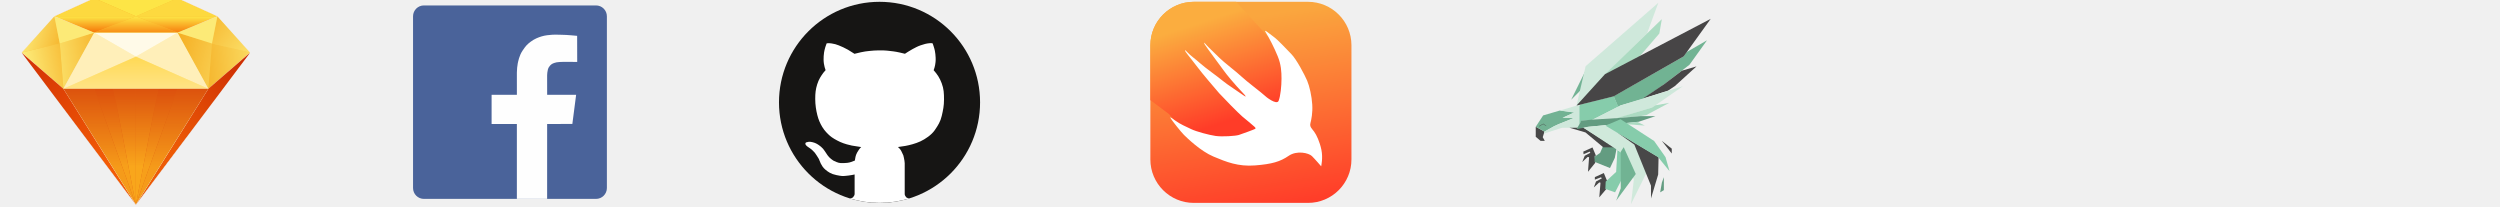
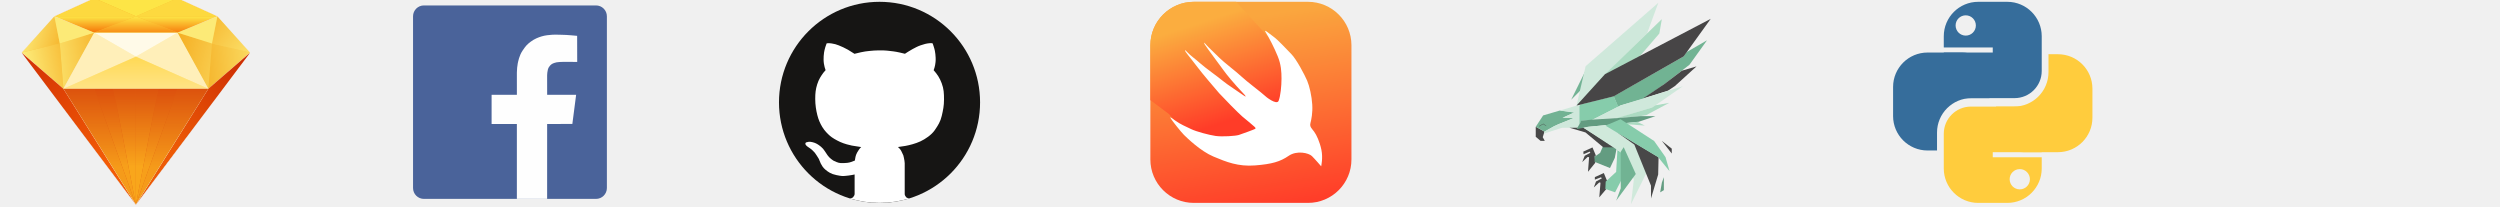
<svg xmlns="http://www.w3.org/2000/svg" width="1380px" height="114px" viewBox="0 0 1380 114" version="1.1">
  <defs>
    <linearGradient x1="50%" y1="227.264%" x2="50%" y2="0%" id="linearGradient-1">
      <stop stop-color="#BAB6B6" offset="0%" />
      <stop stop-color="#362C2C" offset="100%" />
    </linearGradient>
    <linearGradient x1="134.574%" y1="50%" x2="-9.55%" y2="19.28%" id="linearGradient-2">
      <stop stop-color="#CAC8C8" offset="0%" />
      <stop stop-color="#5A4F4F" offset="100%" />
    </linearGradient>
    <linearGradient x1="110.992%" y1="58.427%" x2="-17.392%" y2="30.12%" id="linearGradient-3">
      <stop stop-color="#E9E9E9" offset="0%" />
      <stop stop-color="#705454" offset="100%" />
    </linearGradient>
    <linearGradient x1="100%" y1="50%" x2="-14.812%" y2="76.896%" id="linearGradient-4">
      <stop stop-color="#D4CECE" offset="0%" />
      <stop stop-color="#554343" offset="100%" />
    </linearGradient>
    <linearGradient x1="214.156%" y1="94.552%" x2="0%" y2="7.921%" id="linearGradient-5">
      <stop stop-color="#CAC8C8" offset="0%" />
      <stop stop-color="#473D3D" offset="100%" />
    </linearGradient>
    <linearGradient x1="191.651%" y1="25.015%" x2="-45.546%" y2="50%" id="linearGradient-6">
      <stop stop-color="#E9E9E9" offset="0%" />
      <stop stop-color="#393232" offset="100%" />
    </linearGradient>
    <linearGradient x1="130.642%" y1="116.549%" x2="-19.066%" y2="20.993%" id="linearGradient-7">
      <stop stop-color="#D4CECE" offset="0%" />
      <stop stop-color="#625353" offset="100%" />
    </linearGradient>
    <linearGradient x1="50%" y1="0%" x2="50%" y2="100%" id="linearGradient-8">
      <stop stop-color="#D5D4D4" offset="0%" />
      <stop stop-color="#2C2727" offset="100%" />
    </linearGradient>
    <linearGradient x1="50%" y1="0%" x2="50%" y2="100%" id="linearGradient-9">
      <stop stop-color="#D5D4D4" offset="0%" />
      <stop stop-color="#1C1616" offset="100%" />
    </linearGradient>
    <linearGradient x1="50%" y1="0%" x2="50%" y2="100%" id="linearGradient-10">
      <stop stop-color="#DBD8D8" offset="0%" />
      <stop stop-color="#4D3F3F" offset="100%" />
    </linearGradient>
    <linearGradient x1="0%" y1="67.889%" x2="0%" y2="-28.647%" id="linearGradient-11">
      <stop stop-color="#DAD9D9" offset="0%" />
      <stop stop-color="#514949" offset="100%" />
    </linearGradient>
    <linearGradient x1="0%" y1="66.321%" x2="0%" y2="-27.664%" id="linearGradient-12">
      <stop stop-color="#E0DFDF" offset="0%" />
      <stop stop-color="#4C4141" offset="100%" />
    </linearGradient>
    <linearGradient x1="0%" y1="67.543%" x2="0%" y2="-27.437%" id="linearGradient-13">
      <stop stop-color="#E9E9E9" offset="0%" />
      <stop stop-color="#4C4545" offset="100%" />
    </linearGradient>
    <linearGradient x1="100%" y1="0%" x2="26.901%" y2="74.186%" id="linearGradient-14">
      <stop stop-color="#7A6969" offset="0%" />
      <stop stop-color="#DCC9C9" offset="100%" />
    </linearGradient>
    <linearGradient x1="34.146%" y1="63.532%" x2="100%" y2="0%" id="linearGradient-15">
      <stop stop-color="#CAC6C6" offset="0%" />
      <stop stop-color="#655B5B" offset="100%" />
    </linearGradient>
    <linearGradient x1="66.575%" y1="5.001%" x2="81.452%" y2="98.325%" id="linearGradient-16">
      <stop stop-color="#FAA63E" offset="0%" />
      <stop stop-color="#FF3D29" offset="100%" />
    </linearGradient>
    <linearGradient x1="35.075%" y1="16.017%" x2="57.687%" y2="87.81%" id="linearGradient-17">
      <stop stop-color="#FBAD3F" offset="0%" />
      <stop stop-color="#FF3C28" offset="100%" />
    </linearGradient>
  </defs>
  <g id="All" stroke="none" stroke-width="1" fill="none" fill-rule="evenodd">
    <g id="All_logo">
      <g id="sketch" transform="translate(12, -1)">
        <g id="layer-1">
          <polygon id="Rectangle-1" fill="#FFE898" points="40 19 86 19 103 50 23 50" />
          <polygon id="Rectangle-2" fill="#F8CA4A" points="18 10 40 19 23 50 0 30" />
          <polygon id="Rectangle-2-Copy" fill="#F8CA4A" transform="translate(106, 30) scale(-1, 1) translate(-106, -30) " points="104 10 126 19 109 50 86 30" />
          <polygon id="Polygon-1" fill="#FAB32A" points="86 8.8817842e-16 108 10 86 19 40 19 18 10 40 8.8817842e-16" />
          <polygon id="Polygon-2" fill="#D33A04" points="0 30.159 23 50 63 114" />
          <polygon id="Polygon-2-Copy" fill="#D33A04" transform="translate(94.5, 72.07952) scale(-1, 1) translate(-94.5, -72.07952) " points="63 30.159 86 50 126 114" />
          <polygon id="Polygon-2-Copy-2" fill="#DE5B0F" transform="translate(63.006, 82) scale(-1, 1) translate(-63.006, -82) " points="23.012 50 103 50 63.012 114" />
        </g>
        <g id="layer-2" style="mix-blend-mode: overlay;">
          <g id="A" transform="translate(23, 19)">
            <polygon id="Polygon-5" fill="#ABA8A8" points="17 0 40 13.27 0 31" />
            <polygon id="Polygon-5-Copy" fill="#ABA8A8" transform="translate(60, 15.5) scale(-1, 1) translate(-60, -15.5) " points="57 0 80 13.27 40 31" />
            <polygon id="Polygon-5-Copy-2" fill="#E2E2E2" transform="translate(40, 6.634863) scale(-1, 1) translate(-40, -6.634863) " points="63 0 40 13.27 17 0" />
            <polygon id="Polygon-5-Copy-3" fill="url(#linearGradient-1)" transform="translate(40, 22.13486) scale(-1, 1) translate(-40, -22.13486) " points="80 31 40 13.27 0 31" />
          </g>
          <g id="B" transform="translate(0, 10)">
            <polygon id="Polygon-5-Copy-4" fill="url(#linearGradient-2)" transform="translate(30.5, 24.5) scale(-1, 1) translate(-30.5, -24.5) " points="38 40 21 9 40 15" />
            <polygon id="Polygon-5-Copy-5" fill="url(#linearGradient-3)" transform="translate(11.5, 27.5) scale(-1, 1) translate(-11.5, -27.5) " points="0 40 23 20 2 15" />
            <polygon id="Polygon-5-Copy-6" fill="url(#linearGradient-4)" transform="translate(10.5, 10) scale(-1, 1) translate(-10.5, -10) " points="3 0 21 20 2.22044605e-16 15" />
            <polygon id="Polygon-5-Copy-7" fill="#CDCDCD" transform="translate(29, 7.5) scale(-1, 1) translate(-29, -7.5) " points="40 0 18 9 37 15" />
          </g>
          <g id="C" transform="translate(106, 30) scale(-1, 1) translate(-106, -30) translate(86, 10)">
            <polygon id="Polygon-5-Copy-4" fill="url(#linearGradient-5)" transform="translate(30.5, 24.5) scale(-1, 1) translate(-30.5, -24.5) " points="38 40 21 9 40 15" />
            <polygon id="Polygon-5-Copy-5" fill="url(#linearGradient-6)" transform="translate(11.5, 27.5) scale(-1, 1) translate(-11.5, -27.5) " points="0 40 23 20 2 15" />
            <polygon id="Polygon-5-Copy-6" fill="url(#linearGradient-7)" transform="translate(10.5, 10) scale(-1, 1) translate(-10.5, -10) " points="3 0 21 20 2.22044605e-16 15" />
            <polygon id="Polygon-5-Copy-7" fill="#CDCDCD" transform="translate(29, 7.5) scale(-1, 1) translate(-29, -7.5) " points="40 0 18 9 37 15" />
          </g>
          <g id="D" transform="translate(18, 0)">
            <polygon id="Polygon-5-Copy-8" fill="url(#linearGradient-8)" transform="translate(67.5, 14.5) scale(-1, 1) translate(-67.5, -14.5) " points="90 10 67 19 45 10" />
            <polygon id="Polygon-5-Copy-9" fill="#C1C0C0" transform="translate(67.5, 5) scale(-1, 1) translate(-67.5, -5) " points="90 10 67 0 45 10" />
            <polygon id="Polygon-5-Copy-10" fill="#D4D4D4" transform="translate(45, 5) scale(-1, 1) translate(-45, -5) " points="45 10 22 -1.11022302e-16 68 -1.11022302e-16" />
            <polygon id="Polygon-5-Copy-11" fill="#C1C0C0" transform="translate(22.5, 5) scale(-1, 1) translate(-22.5, -5) " points="2.84217095e-14 10 45 10 23 -1.11022302e-16" />
            <polygon id="Polygon-5-Copy-12" fill="url(#linearGradient-9)" transform="translate(22.5, 14.5) scale(-1, 1) translate(-22.5, -14.5) " points="2.84217095e-14 10 45 10 23 19" />
            <polygon id="Polygon-5-Copy-13" fill="url(#linearGradient-10)" transform="translate(45, 14.5) scale(-1, 1) translate(-45, -14.5) " points="45 10 22 19 68 19" />
          </g>
          <g id="E" transform="translate(23, 50)">
            <polygon id="Polygon-5-Copy-14" fill="url(#linearGradient-11)" transform="translate(20, 32) scale(-1, 1) translate(-20, -32) " points="-2.84217094e-14 64 23 0 40 0" />
            <polygon id="Polygon-5-Copy-15" fill="url(#linearGradient-12)" transform="translate(28.5, 32) scale(-1, 1) translate(-28.5, -32) " points="17 64 40 0 29.391 0" />
            <polygon id="Polygon-5-Copy-16" fill="url(#linearGradient-13)" transform="translate(33.80442, 32) scale(-1, 1) translate(-33.80442, -32) " points="27.609 64 27.609 0 40 0" />
            <polygon id="Polygon-5-Copy-19" fill="url(#linearGradient-11)" points="40 64 63 0 80 0" />
            <polygon id="Polygon-5-Copy-18" fill="url(#linearGradient-12)" points="40 64 63 0 52.391 0" />
            <polygon id="Polygon-5-Copy-17" fill="url(#linearGradient-13)" points="40 64 40 0 52.391 0" />
          </g>
          <g id="F" transform="translate(0, 30)">
            <polygon id="Polygon-5-Copy-20" fill="url(#linearGradient-14)" transform="translate(31.5, 42) scale(-1, 1) translate(-31.5, -42) " points="-2.84217094e-14 84 63 0 40 20" />
            <polygon id="Polygon-5-Copy-21" fill="url(#linearGradient-15)" points="63 84 126 0 103 20" />
          </g>
        </g>
      </g>
      <g id="facebook" transform="translate(228, 3)">
        <rect id="Rectangle-4" fill="#4A639A" x="0" y="0" width="107" height="106.79" rx="6" />
        <polygon id="Path-1" fill="#FEFEFE" points="57.313 106.783 57.31 65.444 43.366 65.44 43.364 49.327 57.312 49.326 90.024 49.329 87.938 65.416 74.021 65.445 74.014 106.762" />
        <path d="M74.031,50.333 L74.012,38.977 C74.012,38.977 73.97,35.553 75.027,34.002 C76.083,32.451 76.943,32.097 78.026,31.728 C79.11,31.36 79.318,31.378 81.035,31.216 C82.752,31.053 90.617,31.201 90.617,31.201 L90.579,16.788 C90.579,16.788 84.998,16.201 82.024,16.201 C79.05,16.201 78.924,16.048 77.009,16.162 C75.094,16.276 72.876,16.515 71.023,17.073 C69.17,17.631 67.041,18.453 65.009,19.975 C62.977,21.497 62.282,22.217 60.425,24.99 C58.567,27.764 58.041,30.961 57.795,32.011 C57.55,33.062 57.315,35.611 57.315,37.02 C57.315,38.429 57.319,50.313 57.319,50.313 L74.031,50.333 Z" id="Path-2" fill="#FEFEFE" />
      </g>
      <g id="github" transform="translate(430, 1)">
        <path d="M55.5,111 C86.152,111 111,86.152 111,55.5 C111,24.848 86.152,0 55.5,0 C24.848,0 0,24.848 0,55.5 C0,86.152 24.848,111 55.5,111 Z" id="Oval-1" fill="#161514" />
        <path d="M38.974,108.498 C40.183,108.491 40.768,108.013 40.937,107.807 C41.39,107.25 41.75,106.68 41.75,106.018 L41.75,95.304 C40.98,95.489 39.828,95.718 38.231,95.918 C34.868,96.34 34.584,96.211 31.637,95.635 C28.69,95.059 27.097,93.864 25.676,92.698 C24.255,91.531 23.618,90.298 23.073,89.284 C22.528,88.271 22.216,87.01 21.84,86.451 C21.464,85.893 20.221,83.801 19.768,83.304 C19.315,82.806 18.074,81.469 17.215,80.936 C16.356,80.404 15.07,79.497 14.82,79.02 C14.57,78.543 14.488,78.543 14.596,78.064 C14.704,77.585 15.287,77.452 16.37,77.284 C17.452,77.116 19.669,77.658 20.98,78.439 C22.292,79.22 24.165,80.54 25.306,82.449 C26.447,84.357 27.322,85.373 27.696,85.776 C28.07,86.179 29.279,87.235 29.946,87.608 C30.612,87.98 32.782,89.022 34.115,89.022 C35.448,89.022 35.988,89.068 37.646,88.899 C39.304,88.731 40.476,88.152 41.631,87.717 C41.713,87.687 41.796,87.656 41.881,87.627 C41.952,87.044 42.044,86.485 42.141,86.075 C42.347,85.205 42.386,84.126 44.152,81.573 C44.564,80.976 44.979,80.526 45.394,80.181 C45.074,80.132 41.298,79.555 40.251,79.363 C39.158,79.161 36.065,78.42 33.748,77.35 C31.431,76.28 29.336,75.026 28.134,73.977 C26.932,72.928 25.155,71.189 23.897,69.091 C22.64,66.993 21.806,65.064 21.153,62.488 C20.5,59.912 20.007,56.89 20.007,53.609 C20.007,50.328 20.24,48.327 21.09,45.556 C21.94,42.785 23.318,40.744 24.56,39.084 C24.943,38.574 25.348,38.117 25.726,37.729 C25.726,37.729 25.725,37.728 25.725,37.727 C25.567,37.294 25.456,36.983 25.197,36.057 C24.937,35.131 24.622,33.426 24.622,31.985 C24.622,30.545 24.655,29.508 24.88,27.973 C24.99,27.228 25.259,26.045 25.575,25.008 C25.911,23.907 26.29,22.972 26.29,22.972 L26.504,22.914 C26.504,22.914 26.966,22.82 27.697,22.836 C28.08,22.844 28.537,22.911 29.041,22.975 C30.509,23.16 31.733,23.553 32.963,24.029 C34.193,24.504 36.738,25.645 38.059,26.442 C39.381,27.239 41.633,28.676 41.633,28.676 L41.619,28.716 C43.185,28.299 47.021,27.339 49.806,27.14 C53.385,26.883 51.406,26.889 55.04,26.807 C58.674,26.725 60.905,27.08 63.117,27.351 C65.319,27.62 67.992,28.307 69.53,28.679 C69.779,28.513 72.291,26.847 73.701,26.115 C75.186,25.344 76.343,24.654 78.157,24.019 C79.97,23.384 81.383,23.01 82.978,22.854 C84.573,22.698 84.836,22.991 84.836,22.991 C84.836,22.991 85.768,25.589 86.038,26.988 C86.309,28.386 86.381,29.265 86.481,30.915 C86.58,32.565 86.312,34.225 86.175,34.966 C86.038,35.707 85.625,37.208 85.388,37.694 C85.382,37.706 85.372,37.719 85.357,37.734 C85.371,37.75 85.385,37.766 85.399,37.782 C87.413,40.062 88.669,41.921 89.826,44.984 C90.983,48.048 91.097,50.535 91.097,53.977 C91.097,57.419 90.565,59.893 89.839,63.006 C89.113,66.119 87.803,68.223 85.987,70.853 C84.17,73.484 80.756,75.784 78.042,77.044 C75.328,78.305 71.998,79.132 69.852,79.528 C68.728,79.735 67.266,79.95 65.684,80.157 C66.454,80.801 67.142,81.601 67.603,82.569 C68.865,85.218 68.618,84.493 68.95,86.075 C69.227,87.391 69.355,88.185 69.39,89 L69.4,89 L69.4,106.018 C69.4,106.691 69.593,107.026 70.151,107.807 C70.34,108.072 71.08,108.446 72.041,108.493 C66.817,110.122 61.261,111 55.5,111 C49.745,111 44.194,110.124 38.974,108.498 Z" id="Combined-Shape" fill="#FFFFFF" />
      </g>
      <g id="swift" transform="translate(635, 1)">
        <rect id="Rectangle-6" fill="url(#linearGradient-16)" x="0" y="0" width="111" height="111" rx="24" />
        <path d="M0,54.276 L10.371,62.034 C16.775,70.142 26.77,75.422 38,75.422 C43.308,75.422 50.493,74.38 55,72.326 C58.7,70.64 61.987,67.838 64.843,65.065 C71.176,58.912 73,50.389 73,41 C73,33.199 70.295,26.011 65.747,20.274 L65.81,20.201 L47.337,5.32907052e-15 L24,0 C10.744,0 0,10.745 0,24 L0,54.276 Z" id="Combined-Shape" fill="url(#linearGradient-17)" />
        <path d="M94.287,90.796 C94.287,90.796 95.347,86.187 94.421,81.722 C93.495,77.256 91.749,73.536 90.425,71.709 C89.102,69.883 87.835,69.044 88.361,66.955 C88.888,64.865 89.639,61.393 89.364,56.719 C89.09,52.045 87.838,46.563 86.557,43.55 C85.276,40.537 80.729,31.773 77.745,28.772 C74.76,25.77 70.456,20.994 67.898,19.193 C65.339,17.392 62.043,14.29 63.853,17.16 C65.663,20.03 68.35,25.288 70.268,29.975 C72.187,34.661 72.393,38.509 72.393,42.454 C72.393,46.4 71.833,52.201 70.78,54.682 C69.728,57.164 63.689,52.452 62.806,51.506 C61.922,50.56 52.975,43.82 50.325,41.284 C47.674,38.748 40.362,33.208 38.192,30.99 C36.022,28.772 31.819,24.906 31.001,23.897 C30.184,22.887 28.886,21.673 30.112,23.668 C31.339,25.663 38.962,35.745 40.517,37.958 C42.072,40.171 46.649,45.574 47.813,46.783 C48.976,47.993 51.384,50.632 51.924,51.215 C52.464,51.797 53.336,53.079 51.216,51.506 C49.096,49.933 42.204,45.539 39.953,43.609 C37.703,41.68 30.116,36.316 27.615,34.029 C25.114,31.742 22.039,29.649 20.497,27.905 C18.955,26.161 18.812,26.588 19.512,27.68 C20.212,28.772 25.379,35.074 26.612,36.824 C27.846,38.575 36.091,48.33 37.946,50.415 C39.8,52.5 48.856,61.733 50.729,63.288 C52.602,64.843 56.457,68.001 57.41,68.906 C58.363,69.812 58.116,69.905 57.763,70.171 C57.41,70.436 50.566,72.953 48.814,73.509 C47.063,74.065 39.686,74.577 36.007,74.043 C32.328,73.509 25.343,71.633 22.534,70.27 C19.725,68.906 16.474,67.594 13.556,65.441 C10.637,63.288 10.774,63.535 11.327,64.488 C11.88,65.441 16.831,71.773 18.543,73.457 C20.256,75.141 27.709,82.438 34.828,85.415 C41.947,88.392 48.42,91.045 57.79,90.311 C67.16,89.578 71.711,88.208 76.32,85.034 C80.93,81.859 87.462,83.455 89.19,85.164 C90.918,86.873 94.287,90.796 94.287,90.796 Z" id="Path-7" fill="#FFFFFF" />
      </g>
      <g id="phalcon" transform="translate(847, 1)">
        <polygon id="Polygon-31-Copy-2" fill="#73B395" points="35.141 39.187 54.115 20.681 60.368 11.792 29.056 36.275 20.281 54.064" />
        <polygon id="Polygon-31-Copy-3" fill="#CFE8DB" points="39.096 39.986 58.537 20.991 62.222 17.388 68.402 0.529 28.268 35.527 23.224 57.275" />
        <polygon id="Polygon-31-Copy" fill="#ACDBC2" points="38.974 39.93 70.335 9.565 68.957 17.494 58.322 29.877 23.224 57.275" />
        <polygon id="Polygon-31-Copy-4" fill="#71B393" points="47.689 57.136 59.903 53.587 71.972 45.277 85.614 34.714 95.266 21.249 84.102 27.691 82.289 30.183 43.721 52.14 46.157 57.96" />
        <polygon id="Polygon-31-Copy-5" fill="#474546" points="73.749 49.028 77.528 46.509 89.483 35.636 81.42 38.02 71.735 45.386 59.761 53.44" />
        <polygon id="Polygon-37" fill="#474747" points="0.727 68.97 5.545 71.637 4.596 74.721 5.727 76.768 3.401 76.768 0.727 74.495" />
        <polygon id="Polygon-37-Copy" fill="#72B293" points="0.727 68.97 5.545 71.637 11.051 68.572 13.459 67.496 22.025 64.016 15.569 64.016 22.025 61.08 14.006 60.016 4.803 62.72" />
        <polygon id="Polygon-37-Copy-2" fill="#CFE8DB" points="5.246 72.745 5.545 71.637 11.051 68.572 13.459 67.496 22.025 64.016 15.569 64.016 22.025 61.08 14.011 60.024 25.267 56.716 24.826 57.635 24.826 67.496 23.693 69.551 15.215 69.551" />
        <polygon id="Polygon-37-Copy-3" fill="#86CCAB" points="26.096 65.61 31.884 65.214 46.31 57.876 43.788 52.105 25.267 56.716 24.826 57.635 24.826 67.496" />
        <polygon id="Polygon-41" fill="#CFE8DB" points="47.465 57.218 81.937 46.604 65.122 58.314 46.156 64.14 31.822 65.18" />
        <polygon id="Polygon-43" fill="#ACDBC2" points="66.822 57.111 74.356 55.782 61.701 62.573 57.482 63.262 45.191 64.271 64.967 58.344" />
        <polygon id="Polygon-55" fill="#474747" points="29.41 85.631 26.382 88.45 27.761 84.995 30.857 83.342 30.532 82.675 27.111 84.128 26.993 82.675 32.049 80.383 33.986 84.995 33.286 84.995 33.563 88.88 29.571 93.837 30.185 85.777" />
        <polygon id="Polygon-46-Copy" fill="#639C81" points="45.344 81.044 44.506 79.891 37.79 79.891 36.254 83.412 33.22 85.473 33.22 88.351 41.709 91.767 44.374 86.137" />
        <polygon id="Polygon-44" fill="#474747" points="27.075 69.51 44.209 80.328 38.031 80.328 28.175 72.107 19.336 69.51" />
        <polygon id="Polygon-41-Copy" fill="#639C81" points="23.296 70.282 29.619 69.029 57.625 66.197 66.789 63.121 58.415 63.121 56.3 63.315 46.156 64.14 32.292 65.003 25.908 65.574" />
        <polygon id="Polygon-52" fill="#474546" points="70.361 76.795 75.812 81.042 75.812 83.742" />
        <polygon id="Polygon-52-Copy" fill="#639C81" points="71.453 96.797 70.367 99.767 69.409 105.178 71.453 103.95" />
        <polygon id="Polygon-54" fill="#474747" points="33.361 96.761 38.303 94.51 41.212 101.511 35.801 107.948 36.481 99.844 35.801 99.698 32.779 102.473 33.997 99.188 37.219 97.457 36.772 96.854 33.361 98.167" />
        <polygon id="Polygon-48" fill="#86CCAB" points="45.811 81.827 53.791 87.13 44.525 105.169 39.145 103.284 39.344 99.244 45.113 93.874" />
        <polygon id="Polygon-44-Copy" fill="#D0E9DB" points="27.075 69.51 47.636 83.019 54.886 98.013 53.318 111.668 63.289 91.506 55.113 78.785 40.167 67.976 29.359 69.017" />
        <polygon id="Polygon-48-Copy" fill="#71B393" points="49.287 80.243 55.953 95.051 45.113 109.777 47.648 102.965 47.648 82.785" />
        <polygon id="Polygon-50" fill="#ACDBC2" points="56.793 66.272 60.935 68.306 46.489 67.289" />
        <polygon id="Polygon-51" fill="#484848" points="55.172 78.864 45.49 71.939 68.529 85.803 68.314 95.331 64.348 108.549 64.348 101.48" />
        <polygon id="Polygon-52" fill="#86CCAB" points="47.557 64.818 66.087 76.83 72.37 85.751 74.585 93.498 68.274 85.751 39.22 68.351" />
        <polygon id="Polygon-31" fill="#474546" points="38.974 39.93 97.326 9.387 82.391 30.128 43.773 52.181 23.224 57.275" />
        <polygon id="Rectangle-9" fill="#454646" points="2.499 68.621 4.914 67.261 6.595 68.524 6.468 68.621 4.862 67.5 2.612 68.819" />
      </g>
+       <g id="python" transform="translate(1044, 0)">
+         <g id="half" transform="translate(28.9661, 29.91597)" fill="#FFCC3D">
+           <path d="M54.068,54.101 L54.068,28.916 L15.007,28.916 C6.711,28.916 0,35.634 0,43.921 L0,63.077 C0,73.571 8.509,82.084 19.005,82.084 L35.063,82.084 C45.56,82.084 54.068,73.574 54.068,63.077 L54.068,56.899 L27.034,56.899 L27.034,54.101 L54.068,54.101 Z M41.949,74.622 C45.038,74.622 47.542,72.116 47.542,69.025 C47.542,65.934 45.038,63.429 41.949,63.429 C38.86,63.429 36.356,65.934 36.356,69.025 C36.356,72.116 38.86,74.622 41.949,74.622 Z" id="Combined-Shape" />
+           <path d="M28.882,28.916 L28.882,39.077 C28.882,47.373 35.6,54.084 43.887,54.084 L63.043,54.084 C73.537,54.084 82.05,45.575 82.05,35.079 L82.05,19.022 C82.05,8.524 73.54,0.017 63.043,0.017 L57.797,0.017 L57.797,9.909 C57.797,20.406 49.289,28.916 38.791,28.916 L28.882,28.916 Z" id="Combined-Shape" />
+         </g>
+         <g id="half-copy" transform="translate(41.5339, 41.58403) scale(-1, -1) translate(-41.5339, -41.58403) translate(0.033898, 0.084034)" fill="#366D9B">
+           <path d="M54.068,54.101 L54.068,28.916 L15.007,28.916 C6.711,28.916 -4.26325641e-14,35.634 -4.26325641e-14,43.921 L-4.26325641e-14,63.077 C-4.26325641e-14,73.571 8.509,82.084 19.005,82.084 L35.063,82.084 C45.56,82.084 54.068,73.574 54.068,63.077 L54.068,56.899 L27.034,56.899 L27.034,54.101 L54.068,54.101 Z M41.949,74.622 C45.038,74.622 47.542,72.116 47.542,69.025 C47.542,65.934 45.038,63.429 41.949,63.429 C38.86,63.429 36.356,65.934 36.356,69.025 C36.356,72.116 38.86,74.622 41.949,74.622 Z" id="Combined-Shape" />
+           <path d="M28.882,28.916 L28.882,39.077 C28.882,47.373 35.6,54.084 43.887,54.084 L63.043,54.084 C73.537,54.084 82.05,45.575 82.05,35.079 L82.05,19.022 C82.05,8.524 73.54,0.017 63.043,0.017 L57.797,0.017 L57.797,9.909 C57.797,20.406 49.289,28.916 38.791,28.916 L28.882,28.916 Z" id="Combined-Shape" />
+         </g>
+       </g>
    </g>
  </g>
</svg>
